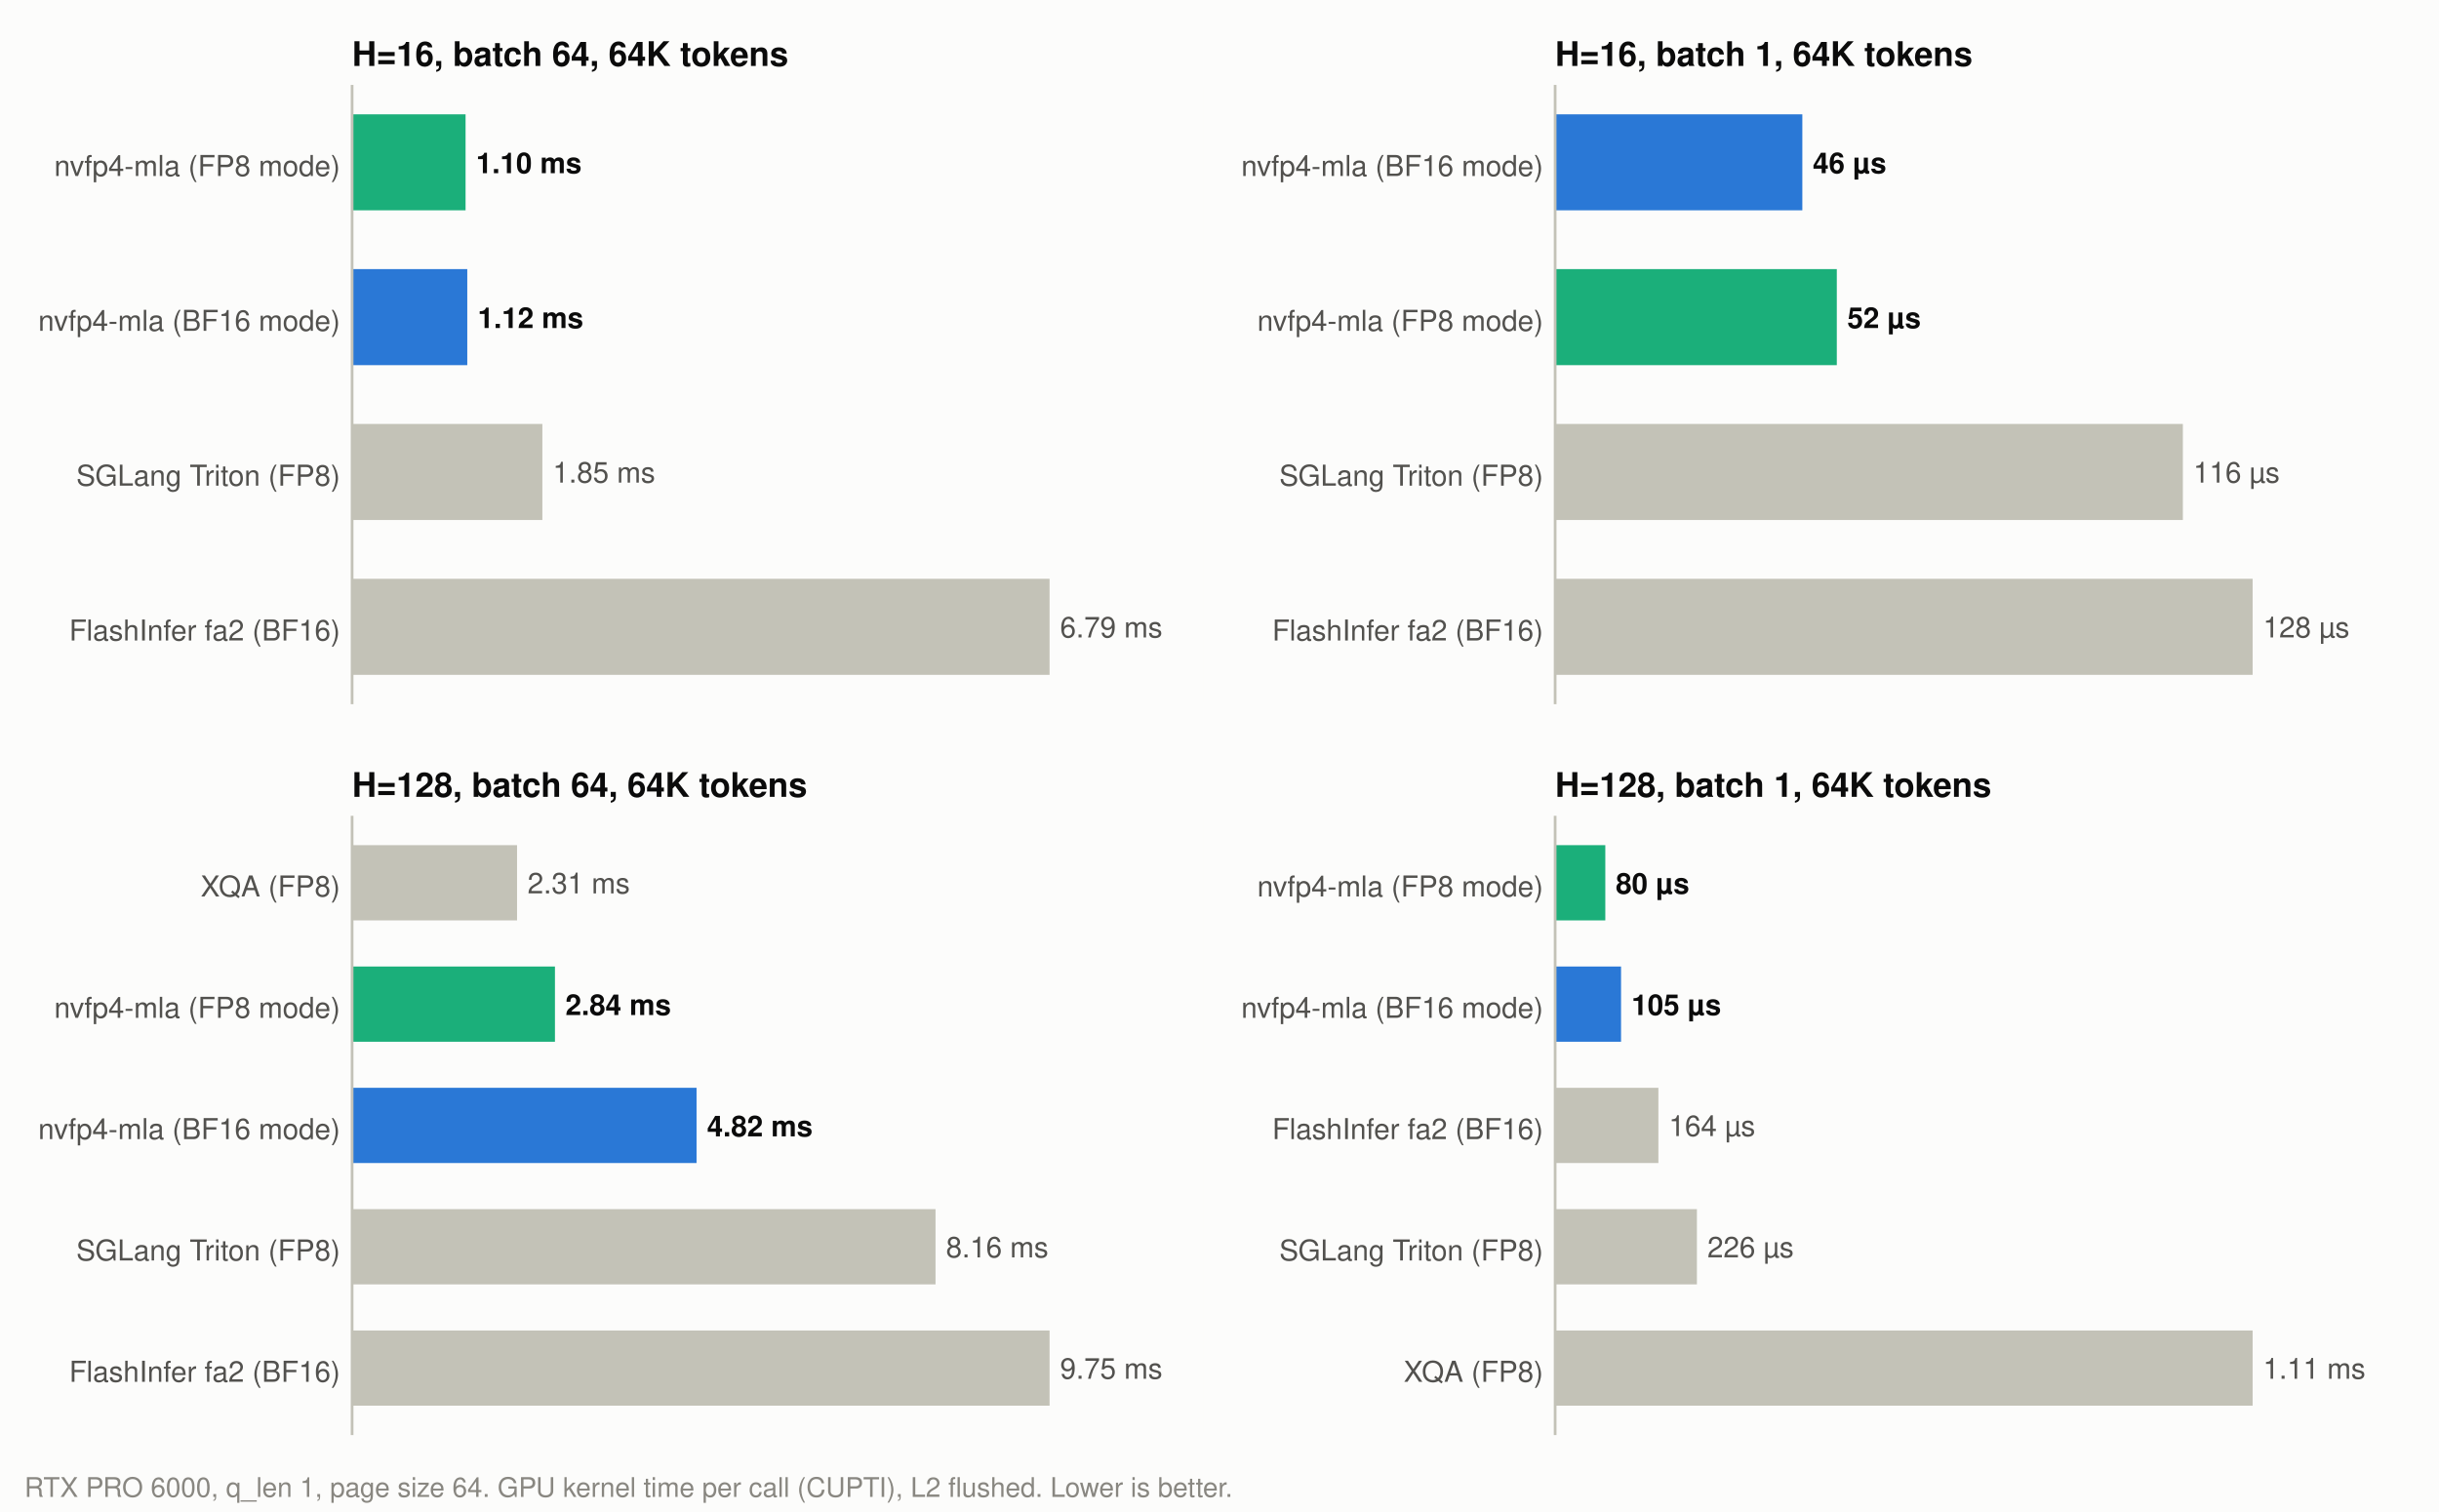
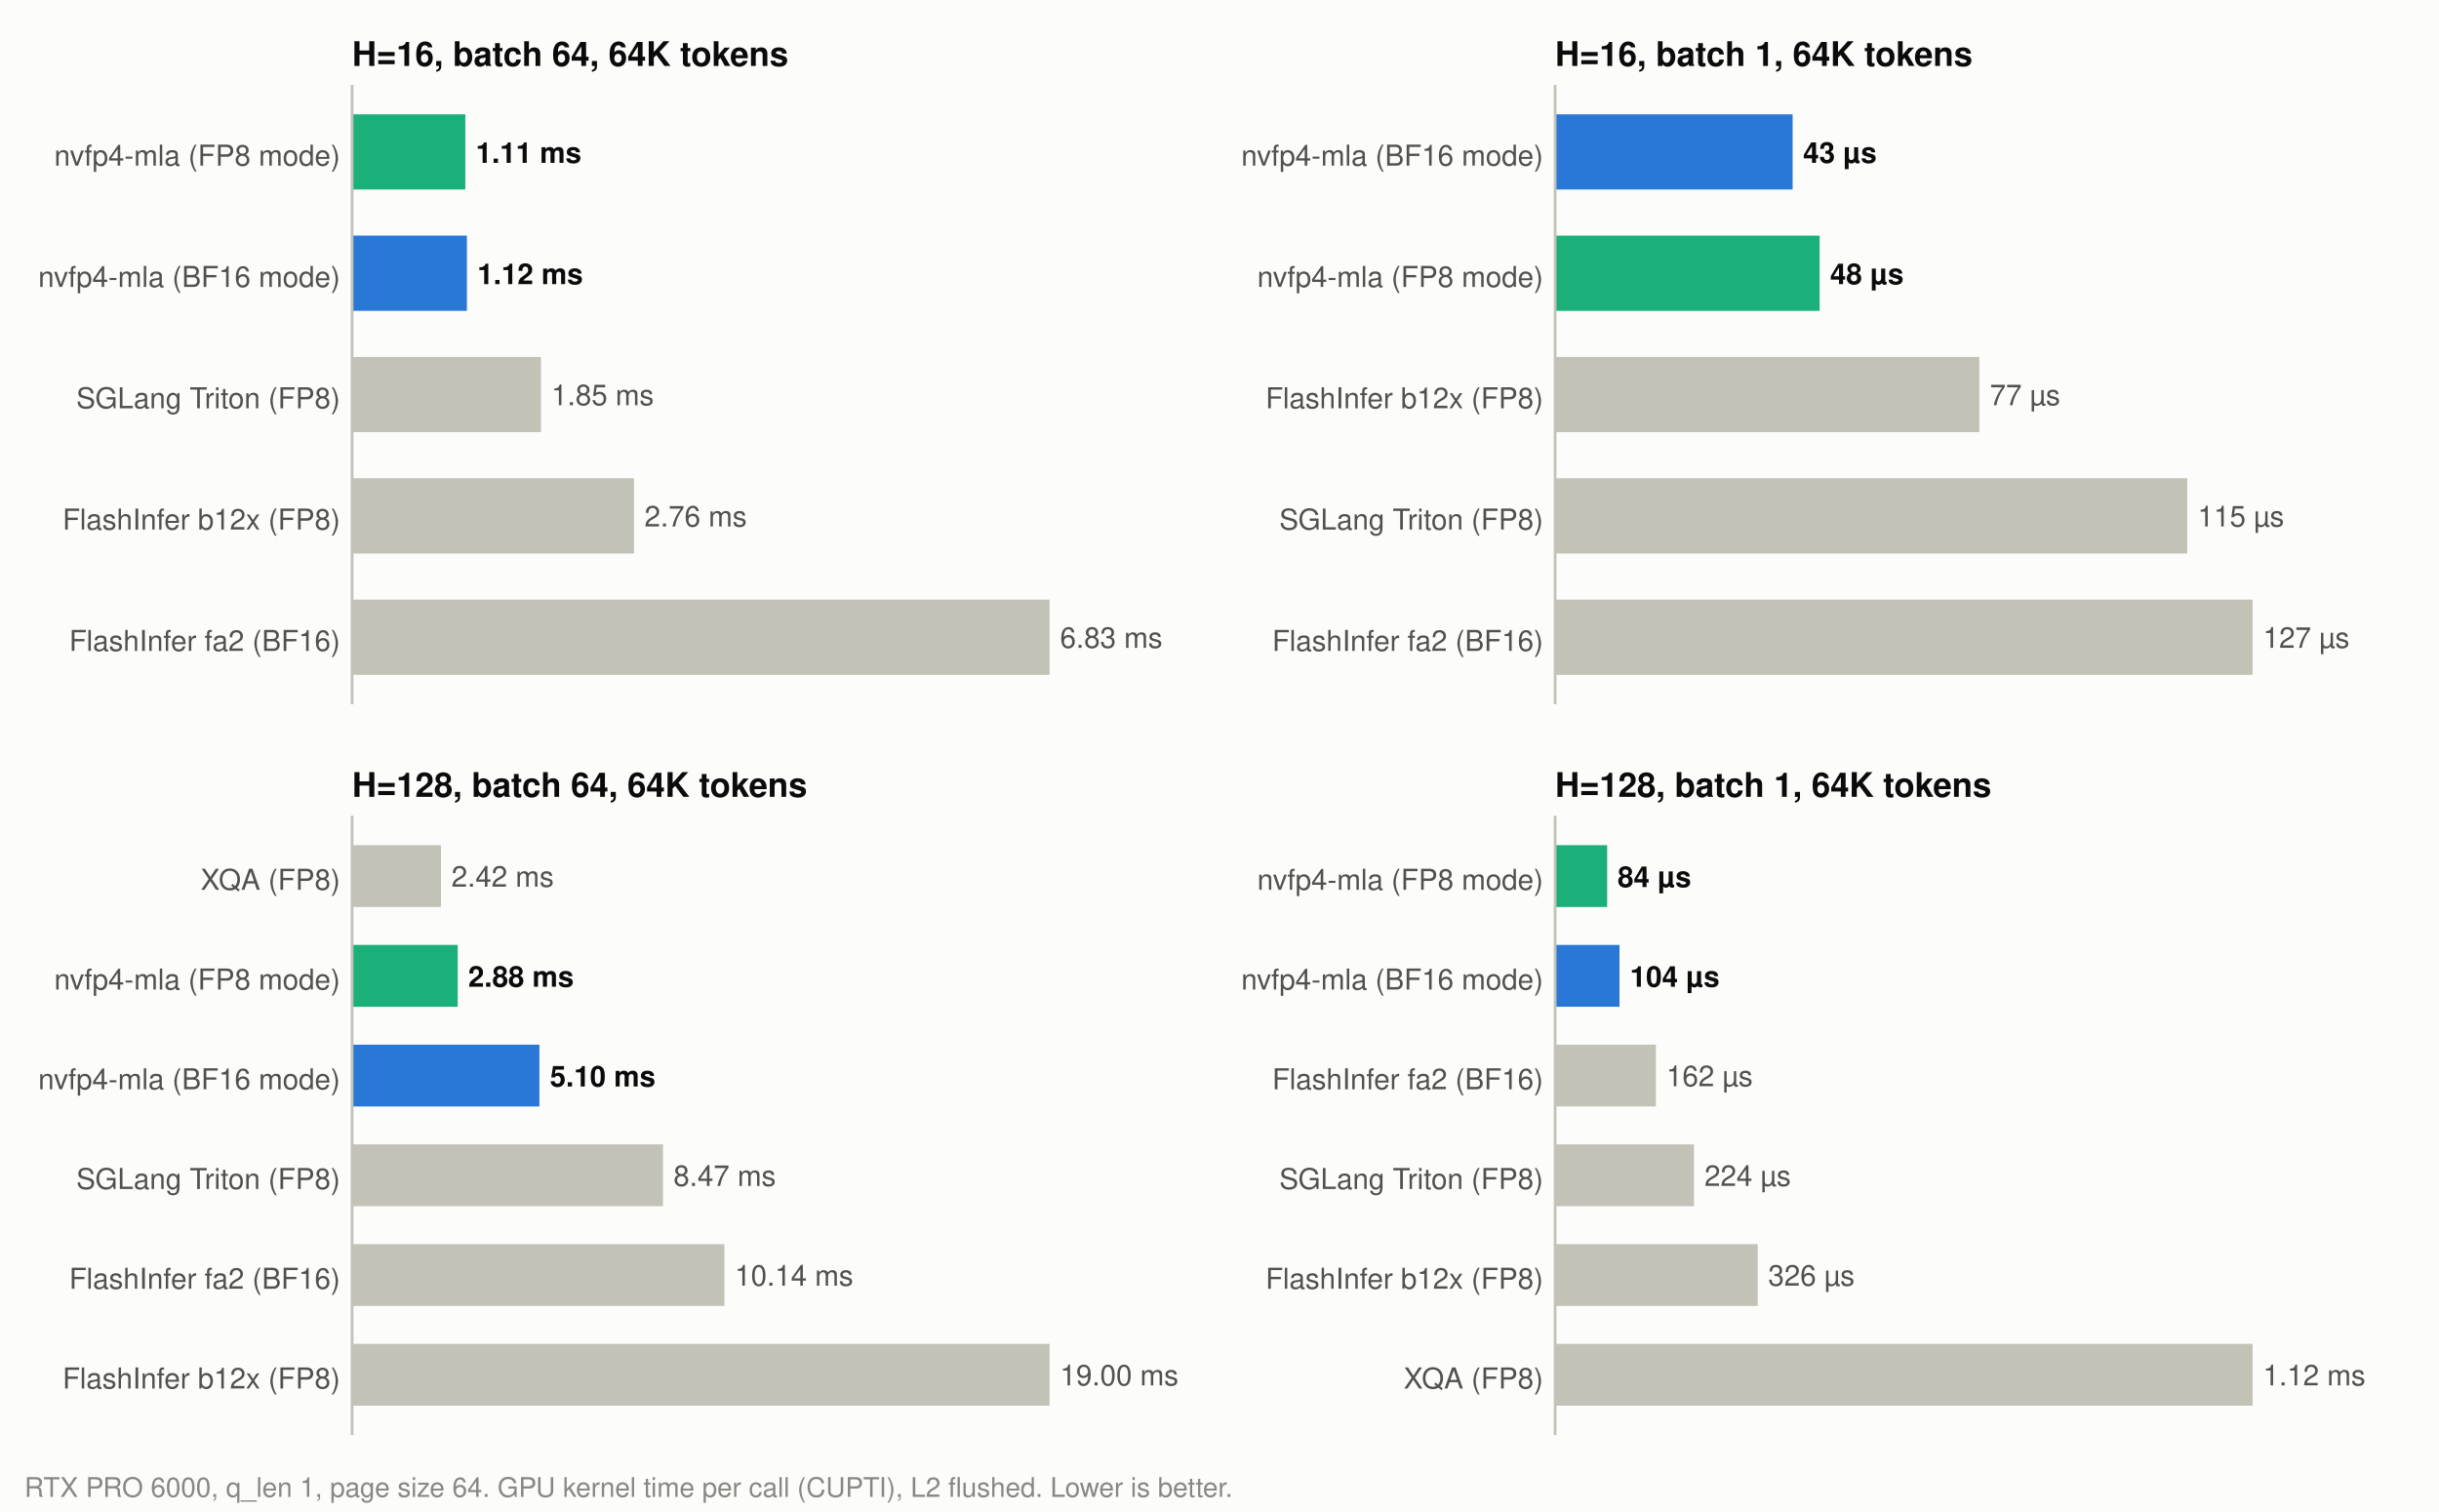
<svg xmlns="http://www.w3.org/2000/svg" width="720pt" height="446.4pt" viewBox="0 0 720 446.4" version="1.1">
  <defs>
    <style type="text/css">*{stroke-linejoin: round; stroke-linecap: butt}</style>
  </defs>
  <g id="figure_1">
    <g id="patch_1">
      <path d="M 0 446.4  L 720 446.4  L 720 0  L 0 0  z " style="fill: #fcfcfb" />
    </g>
    <g id="axes_1">
      <g id="patch_2">
        <path d="M 103.94 207.504  L 355.14 207.504  L 355.14 25.47  L 103.94 25.47  z " style="fill: #fcfcfb" />
      </g>
      <g id="matplotlib.axis_1" />
      <g id="matplotlib.axis_2">
        <g id="ytick_1">
          <g id="line2d_1" />
          <g id="text_1">
-             <text style="font-size: 8.5px; font-family: 'Helvetica Neue', 'Helvetica', 'Arial', 'DejaVu Sans', sans-serif; text-anchor: end; fill: #52514e" x="100.44" y="189.104" transform="rotate(-0 100.44 189.1043)">FlashInfer fa2 (BF16)</text>
+             <text style="font-size: 8.5px; font-family: 'Helvetica Neue', 'Helvetica', 'Arial', 'DejaVu Sans', sans-serif; text-anchor: end; fill: #52514e" x="100.44" y="192.172" transform="rotate(-0 100.44 192.1717)">FlashInfer fa2 (BF16)</text>
          </g>
        </g>
        <g id="ytick_2">
          <g id="line2d_2" />
          <g id="text_2">
-             <text style="font-size: 8.5px; font-family: 'Helvetica Neue', 'Helvetica', 'Arial', 'DejaVu Sans', sans-serif; text-anchor: end; fill: #52514e" x="100.44" y="143.39" transform="rotate(-0 100.44 143.3901)">SGLang Triton (FP8)</text>
+             <text style="font-size: 8.5px; font-family: 'Helvetica Neue', 'Helvetica', 'Arial', 'DejaVu Sans', sans-serif; text-anchor: end; fill: #52514e" x="100.44" y="156.352" transform="rotate(-0 100.44 156.3524)">FlashInfer b12x (FP8)</text>
          </g>
        </g>
        <g id="ytick_3">
          <g id="line2d_3" />
          <g id="text_3">
-             <text style="font-size: 8.5px; font-family: 'Helvetica Neue', 'Helvetica', 'Arial', 'DejaVu Sans', sans-serif; text-anchor: end; fill: #52514e" x="100.44" y="97.676" transform="rotate(-0 100.44 97.67589)">nvfp4-mla (BF16 mode)</text>
+             <text style="font-size: 8.5px; font-family: 'Helvetica Neue', 'Helvetica', 'Arial', 'DejaVu Sans', sans-serif; text-anchor: end; fill: #52514e" x="100.44" y="120.533" transform="rotate(-0 100.44 120.533)">SGLang Triton (FP8)</text>
          </g>
        </g>
        <g id="ytick_4">
          <g id="line2d_4" />
          <g id="text_4">
-             <text style="font-size: 8.5px; font-family: 'Helvetica Neue', 'Helvetica', 'Arial', 'DejaVu Sans', sans-serif; text-anchor: end; fill: #52514e" x="100.44" y="51.962" transform="rotate(-0 100.44 51.96168)">nvfp4-mla (FP8 mode)</text>
+             <text style="font-size: 8.5px; font-family: 'Helvetica Neue', 'Helvetica', 'Arial', 'DejaVu Sans', sans-serif; text-anchor: end; fill: #52514e" x="100.44" y="84.714" transform="rotate(-0 100.44 84.71364)">nvfp4-mla (BF16 mode)</text>
+           </g>
+         </g>
+         <g id="ytick_5">
+           <g id="line2d_5" />
+           <g id="text_5">
+             <text style="font-size: 8.5px; font-family: 'Helvetica Neue', 'Helvetica', 'Arial', 'DejaVu Sans', sans-serif; text-anchor: end; fill: #52514e" x="100.44" y="48.894" transform="rotate(-0 100.44 48.89428)">nvfp4-mla (FP8 mode)</text>
          </g>
        </g>
      </g>
      <g id="patch_3">
-         <path d="M 103.94 199.23  L 309.842 199.23  L 309.842 170.887  L 103.94 170.887  z " clip-path="url(#p81aed63303)" style="fill: #c3c2b7" />
+         <path d="M 103.94 199.23  L 309.842 199.23  L 309.842 177.022  L 103.94 177.022  z " clip-path="url(#p81aed63303)" style="fill: #c3c2b7" />
      </g>
      <g id="patch_4">
-         <path d="M 103.94 153.516  L 160.108 153.516  L 160.108 125.173  L 103.94 125.173  z " clip-path="url(#p81aed63303)" style="fill: #c3c2b7" />
+         <path d="M 103.94 163.41  L 187.158 163.41  L 187.158 141.202  L 103.94 141.202  z " clip-path="url(#p81aed63303)" style="fill: #c3c2b7" />
      </g>
      <g id="patch_5">
-         <path d="M 103.94 107.801  L 137.942 107.801  L 137.942 79.458  L 103.94 79.458  z " clip-path="url(#p81aed63303)" style="fill: #2a78d6" />
+         <path d="M 103.94 127.591  L 159.696 127.591  L 159.696 105.383  L 103.94 105.383  z " clip-path="url(#p81aed63303)" style="fill: #c3c2b7" />
      </g>
      <g id="patch_6">
-         <path d="M 103.94 62.087  L 137.437 62.087  L 137.437 33.744  L 103.94 33.744  z " clip-path="url(#p81aed63303)" style="fill: #1baf7a" />
+         <path d="M 103.94 91.772  L 137.833 91.772  L 137.833 69.564  L 103.94 69.564  z " clip-path="url(#p81aed63303)" style="fill: #2a78d6" />
      </g>
      <g id="patch_7">
+         <path d="M 103.94 55.952  L 137.361 55.952  L 137.361 33.744  L 103.94 33.744  z " clip-path="url(#p81aed63303)" style="fill: #1baf7a" />
+       </g>
+       <g id="patch_8">
        <path d="M 103.94 207.504  L 103.94 25.47  " style="fill: none; stroke: #c3c2b7; stroke-width: 0.8; stroke-linejoin: miter; stroke-linecap: square" />
      </g>
-       <g id="text_5">
-         <text style="font-size: 8.5px; font-family: 'Helvetica Neue', 'Helvetica', 'Arial', 'DejaVu Sans', sans-serif; text-anchor: start; fill: #52514e" x="312.93" y="188.199" transform="rotate(-0 312.9302 188.1991)">6.79 ms</text>
-       </g>
      <g id="text_6">
-         <text style="font-size: 8.5px; font-family: 'Helvetica Neue', 'Helvetica', 'Arial', 'DejaVu Sans', sans-serif; text-anchor: start; fill: #52514e" x="163.196" y="142.485" transform="rotate(-0 163.1963 142.4849)">1.85 ms</text>
+         <text style="font-size: 8.5px; font-family: 'Helvetica Neue', 'Helvetica', 'Arial', 'DejaVu Sans', sans-serif; text-anchor: start; fill: #52514e" x="312.93" y="191.266" transform="rotate(-0 312.9302 191.2665)">6.83 ms</text>
      </g>
      <g id="text_7">
-         <text style="font-weight: 700; font-size: 8.5px; font-family: 'Helvetica Neue', 'Helvetica', 'Arial', 'DejaVu Sans', sans-serif; text-anchor: start; fill: #0b0b0b" x="141.03" y="96.851" transform="rotate(-0 141.0304 96.85139)">1.12 ms</text>
+         <text style="font-size: 8.5px; font-family: 'Helvetica Neue', 'Helvetica', 'Arial', 'DejaVu Sans', sans-serif; text-anchor: start; fill: #52514e" x="190.247" y="155.447" transform="rotate(-0 190.2469 155.4471)">2.76 ms</text>
      </g>
      <g id="text_8">
-         <text style="font-weight: 700; font-size: 8.5px; font-family: 'Helvetica Neue', 'Helvetica', 'Arial', 'DejaVu Sans', sans-serif; text-anchor: start; fill: #0b0b0b" x="140.526" y="51.137" transform="rotate(-0 140.5258 51.13718)">1.10 ms</text>
+         <text style="font-size: 8.5px; font-family: 'Helvetica Neue', 'Helvetica', 'Arial', 'DejaVu Sans', sans-serif; text-anchor: start; fill: #52514e" x="162.785" y="119.628" transform="rotate(-0 162.7847 119.6278)">1.85 ms</text>
      </g>
      <g id="text_9">
+         <text style="font-weight: 700; font-size: 8.5px; font-family: 'Helvetica Neue', 'Helvetica', 'Arial', 'DejaVu Sans', sans-serif; text-anchor: start; fill: #0b0b0b" x="140.922" y="83.889" transform="rotate(-0 140.9217 83.88914)">1.12 ms</text>
+       </g>
+       <g id="text_10">
+         <text style="font-weight: 700; font-size: 8.5px; font-family: 'Helvetica Neue', 'Helvetica', 'Arial', 'DejaVu Sans', sans-serif; text-anchor: start; fill: #0b0b0b" x="140.45" y="48.07" transform="rotate(-0 140.4498 48.06977)">1.11 ms</text>
+       </g>
+       <g id="text_11">
        <text style="font-weight: 700; font-size: 10px; font-family: 'Helvetica Neue', 'Helvetica', 'Arial', 'DejaVu Sans', sans-serif; text-anchor: start; fill: #0b0b0b" x="103.94" y="19.47" transform="rotate(-0 103.94 19.47)">H=16, batch 64, 64K tokens</text>
      </g>
    </g>
    <g id="axes_2">
-       <g id="patch_8">
+       <g id="patch_9">
        <path d="M 459.08 207.504  L 710.28 207.504  L 710.28 25.47  L 459.08 25.47  z " style="fill: #fcfcfb" />
      </g>
      <g id="matplotlib.axis_3" />
      <g id="matplotlib.axis_4">
-         <g id="ytick_5">
-           <g id="line2d_5" />
-           <g id="text_10">
-             <text style="font-size: 8.5px; font-family: 'Helvetica Neue', 'Helvetica', 'Arial', 'DejaVu Sans', sans-serif; text-anchor: end; fill: #52514e" x="455.58" y="189.104" transform="rotate(-0 455.58 189.1043)">FlashInfer fa2 (BF16)</text>
-           </g>
-         </g>
        <g id="ytick_6">
          <g id="line2d_6" />
-           <g id="text_11">
-             <text style="font-size: 8.5px; font-family: 'Helvetica Neue', 'Helvetica', 'Arial', 'DejaVu Sans', sans-serif; text-anchor: end; fill: #52514e" x="455.58" y="143.39" transform="rotate(-0 455.58 143.3901)">SGLang Triton (FP8)</text>
+           <g id="text_12">
+             <text style="font-size: 8.5px; font-family: 'Helvetica Neue', 'Helvetica', 'Arial', 'DejaVu Sans', sans-serif; text-anchor: end; fill: #52514e" x="455.58" y="192.172" transform="rotate(-0 455.58 192.1717)">FlashInfer fa2 (BF16)</text>
          </g>
        </g>
        <g id="ytick_7">
          <g id="line2d_7" />
-           <g id="text_12">
-             <text style="font-size: 8.5px; font-family: 'Helvetica Neue', 'Helvetica', 'Arial', 'DejaVu Sans', sans-serif; text-anchor: end; fill: #52514e" x="455.58" y="97.676" transform="rotate(-0 455.58 97.67589)">nvfp4-mla (FP8 mode)</text>
+           <g id="text_13">
+             <text style="font-size: 8.5px; font-family: 'Helvetica Neue', 'Helvetica', 'Arial', 'DejaVu Sans', sans-serif; text-anchor: end; fill: #52514e" x="455.58" y="156.352" transform="rotate(-0 455.58 156.3524)">SGLang Triton (FP8)</text>
          </g>
        </g>
        <g id="ytick_8">
          <g id="line2d_8" />
-           <g id="text_13">
-             <text style="font-size: 8.5px; font-family: 'Helvetica Neue', 'Helvetica', 'Arial', 'DejaVu Sans', sans-serif; text-anchor: end; fill: #52514e" x="455.58" y="51.962" transform="rotate(-0 455.58 51.96168)">nvfp4-mla (BF16 mode)</text>
-           </g>
-         </g>
-       </g>
-       <g id="patch_9">
-         <path d="M 459.08 199.23  L 664.982 199.23  L 664.982 170.887  L 459.08 170.887  z " clip-path="url(#p229fc00511)" style="fill: #c3c2b7" />
+           <g id="text_14">
+             <text style="font-size: 8.5px; font-family: 'Helvetica Neue', 'Helvetica', 'Arial', 'DejaVu Sans', sans-serif; text-anchor: end; fill: #52514e" x="455.58" y="120.533" transform="rotate(-0 455.58 120.533)">FlashInfer b12x (FP8)</text>
+           </g>
+         </g>
+         <g id="ytick_9">
+           <g id="line2d_9" />
+           <g id="text_15">
+             <text style="font-size: 8.5px; font-family: 'Helvetica Neue', 'Helvetica', 'Arial', 'DejaVu Sans', sans-serif; text-anchor: end; fill: #52514e" x="455.58" y="84.714" transform="rotate(-0 455.58 84.71364)">nvfp4-mla (FP8 mode)</text>
+           </g>
+         </g>
+         <g id="ytick_10">
+           <g id="line2d_10" />
+           <g id="text_16">
+             <text style="font-size: 8.5px; font-family: 'Helvetica Neue', 'Helvetica', 'Arial', 'DejaVu Sans', sans-serif; text-anchor: end; fill: #52514e" x="455.58" y="48.894" transform="rotate(-0 455.58 48.89428)">nvfp4-mla (BF16 mode)</text>
+           </g>
+         </g>
      </g>
      <g id="patch_10">
-         <path d="M 459.08 153.516  L 644.388 153.516  L 644.388 125.173  L 459.08 125.173  z " clip-path="url(#p229fc00511)" style="fill: #c3c2b7" />
+         <path d="M 459.08 199.23  L 664.982 199.23  L 664.982 177.022  L 459.08 177.022  z " clip-path="url(#p229fc00511)" style="fill: #c3c2b7" />
      </g>
      <g id="patch_11">
-         <path d="M 459.08 107.801  L 542.231 107.801  L 542.231 79.458  L 459.08 79.458  z " clip-path="url(#p229fc00511)" style="fill: #1baf7a" />
+         <path d="M 459.08 163.41  L 645.685 163.41  L 645.685 141.202  L 459.08 141.202  z " clip-path="url(#p229fc00511)" style="fill: #c3c2b7" />
      </g>
      <g id="patch_12">
-         <path d="M 459.08 62.087  L 532.053 62.087  L 532.053 33.744  L 459.08 33.744  z " clip-path="url(#p229fc00511)" style="fill: #2a78d6" />
+         <path d="M 459.08 127.591  L 584.309 127.591  L 584.309 105.383  L 459.08 105.383  z " clip-path="url(#p229fc00511)" style="fill: #c3c2b7" />
      </g>
      <g id="patch_13">
+         <path d="M 459.08 91.772  L 537.163 91.772  L 537.163 69.564  L 459.08 69.564  z " clip-path="url(#p229fc00511)" style="fill: #1baf7a" />
+       </g>
+       <g id="patch_14">
+         <path d="M 459.08 55.952  L 529.192 55.952  L 529.192 33.744  L 459.08 33.744  z " clip-path="url(#p229fc00511)" style="fill: #2a78d6" />
+       </g>
+       <g id="patch_15">
        <path d="M 459.08 207.504  L 459.08 25.47  " style="fill: none; stroke: #c3c2b7; stroke-width: 0.8; stroke-linejoin: miter; stroke-linecap: square" />
      </g>
-       <g id="text_14">
-         <text style="font-size: 8.5px; font-family: 'Helvetica Neue', 'Helvetica', 'Arial', 'DejaVu Sans', sans-serif; text-anchor: start; fill: #52514e" x="668.07" y="188.199" transform="rotate(-0 668.0702 188.1991)">128 µs</text>
-       </g>
-       <g id="text_15">
-         <text style="font-size: 8.5px; font-family: 'Helvetica Neue', 'Helvetica', 'Arial', 'DejaVu Sans', sans-serif; text-anchor: start; fill: #52514e" x="647.477" y="142.485" transform="rotate(-0 647.4766 142.4849)">116 µs</text>
-       </g>
-       <g id="text_16">
-         <text style="font-weight: 700; font-size: 8.5px; font-family: 'Helvetica Neue', 'Helvetica', 'Arial', 'DejaVu Sans', sans-serif; text-anchor: start; fill: #0b0b0b" x="545.32" y="96.851" transform="rotate(-0 545.3196 96.85139)">52 µs</text>
-       </g>
      <g id="text_17">
-         <text style="font-weight: 700; font-size: 8.5px; font-family: 'Helvetica Neue', 'Helvetica', 'Arial', 'DejaVu Sans', sans-serif; text-anchor: start; fill: #0b0b0b" x="535.142" y="51.137" transform="rotate(-0 535.1418 51.13718)">46 µs</text>
+         <text style="font-size: 8.5px; font-family: 'Helvetica Neue', 'Helvetica', 'Arial', 'DejaVu Sans', sans-serif; text-anchor: start; fill: #52514e" x="668.07" y="191.266" transform="rotate(-0 668.0702 191.2665)">127 µs</text>
      </g>
      <g id="text_18">
+         <text style="font-size: 8.5px; font-family: 'Helvetica Neue', 'Helvetica', 'Arial', 'DejaVu Sans', sans-serif; text-anchor: start; fill: #52514e" x="648.774" y="155.447" transform="rotate(-0 648.7737 155.4471)">115 µs</text>
+       </g>
+       <g id="text_19">
+         <text style="font-size: 8.5px; font-family: 'Helvetica Neue', 'Helvetica', 'Arial', 'DejaVu Sans', sans-serif; text-anchor: start; fill: #52514e" x="587.397" y="119.628" transform="rotate(-0 587.3972 119.6278)">77 µs</text>
+       </g>
+       <g id="text_20">
+         <text style="font-weight: 700; font-size: 8.5px; font-family: 'Helvetica Neue', 'Helvetica', 'Arial', 'DejaVu Sans', sans-serif; text-anchor: start; fill: #0b0b0b" x="540.252" y="83.889" transform="rotate(-0 540.2518 83.88914)">48 µs</text>
+       </g>
+       <g id="text_21">
+         <text style="font-weight: 700; font-size: 8.5px; font-family: 'Helvetica Neue', 'Helvetica', 'Arial', 'DejaVu Sans', sans-serif; text-anchor: start; fill: #0b0b0b" x="532.28" y="48.07" transform="rotate(-0 532.2803 48.06977)">43 µs</text>
+       </g>
+       <g id="text_22">
        <text style="font-weight: 700; font-size: 10px; font-family: 'Helvetica Neue', 'Helvetica', 'Arial', 'DejaVu Sans', sans-serif; text-anchor: start; fill: #0b0b0b" x="459.08" y="19.47" transform="rotate(-0 459.08 19.47)">H=16, batch 1, 64K tokens</text>
      </g>
    </g>
    <g id="axes_3">
-       <g id="patch_14">
+       <g id="patch_16">
        <path d="M 103.94 423.288  L 355.14 423.288  L 355.14 241.254  L 103.94 241.254  z " style="fill: #fcfcfb" />
      </g>
      <g id="matplotlib.axis_5" />
      <g id="matplotlib.axis_6">
-         <g id="ytick_9">
-           <g id="line2d_9" />
-           <g id="text_19">
-             <text style="font-size: 8.5px; font-family: 'Helvetica Neue', 'Helvetica', 'Arial', 'DejaVu Sans', sans-serif; text-anchor: end; fill: #52514e" x="100.44" y="407.956" transform="rotate(-0 100.44 407.9557)">FlashInfer fa2 (BF16)</text>
-           </g>
-         </g>
-         <g id="ytick_10">
-           <g id="line2d_10" />
-           <g id="text_20">
-             <text style="font-size: 8.5px; font-family: 'Helvetica Neue', 'Helvetica', 'Arial', 'DejaVu Sans', sans-serif; text-anchor: end; fill: #52514e" x="100.44" y="372.136" transform="rotate(-0 100.44 372.1364)">SGLang Triton (FP8)</text>
-           </g>
-         </g>
        <g id="ytick_11">
          <g id="line2d_11" />
-           <g id="text_21">
-             <text style="font-size: 8.5px; font-family: 'Helvetica Neue', 'Helvetica', 'Arial', 'DejaVu Sans', sans-serif; text-anchor: end; fill: #52514e" x="100.44" y="336.317" transform="rotate(-0 100.44 336.317)">nvfp4-mla (BF16 mode)</text>
+           <g id="text_23">
+             <text style="font-size: 8.5px; font-family: 'Helvetica Neue', 'Helvetica', 'Arial', 'DejaVu Sans', sans-serif; text-anchor: end; fill: #52514e" x="100.44" y="409.932" transform="rotate(-0 100.44 409.9315)">FlashInfer b12x (FP8)</text>
          </g>
        </g>
        <g id="ytick_12">
          <g id="line2d_12" />
-           <g id="text_22">
-             <text style="font-size: 8.5px; font-family: 'Helvetica Neue', 'Helvetica', 'Arial', 'DejaVu Sans', sans-serif; text-anchor: end; fill: #52514e" x="100.44" y="300.498" transform="rotate(-0 100.44 300.4976)">nvfp4-mla (FP8 mode)</text>
+           <g id="text_24">
+             <text style="font-size: 8.5px; font-family: 'Helvetica Neue', 'Helvetica', 'Arial', 'DejaVu Sans', sans-serif; text-anchor: end; fill: #52514e" x="100.44" y="380.486" transform="rotate(-0 100.44 380.4857)">FlashInfer fa2 (BF16)</text>
          </g>
        </g>
        <g id="ytick_13">
          <g id="line2d_13" />
-           <g id="text_23">
-             <text style="font-size: 8.5px; font-family: 'Helvetica Neue', 'Helvetica', 'Arial', 'DejaVu Sans', sans-serif; text-anchor: end; fill: #52514e" x="100.44" y="264.678" transform="rotate(-0 100.44 264.6783)">XQA (FP8)</text>
-           </g>
-         </g>
-       </g>
-       <g id="patch_15">
-         <path d="M 103.94 415.014  L 309.842 415.014  L 309.842 392.806  L 103.94 392.806  z " clip-path="url(#p32a68a917f)" style="fill: #c3c2b7" />
-       </g>
-       <g id="patch_16">
-         <path d="M 103.94 379.194  L 276.174 379.194  L 276.174 356.986  L 103.94 356.986  z " clip-path="url(#p32a68a917f)" style="fill: #c3c2b7" />
+           <g id="text_25">
+             <text style="font-size: 8.5px; font-family: 'Helvetica Neue', 'Helvetica', 'Arial', 'DejaVu Sans', sans-serif; text-anchor: end; fill: #52514e" x="100.44" y="351.04" transform="rotate(-0 100.44 351.0399)">SGLang Triton (FP8)</text>
+           </g>
+         </g>
+         <g id="ytick_14">
+           <g id="line2d_14" />
+           <g id="text_26">
+             <text style="font-size: 8.5px; font-family: 'Helvetica Neue', 'Helvetica', 'Arial', 'DejaVu Sans', sans-serif; text-anchor: end; fill: #52514e" x="100.44" y="321.594" transform="rotate(-0 100.44 321.5941)">nvfp4-mla (BF16 mode)</text>
+           </g>
+         </g>
+         <g id="ytick_15">
+           <g id="line2d_15" />
+           <g id="text_27">
+             <text style="font-size: 8.5px; font-family: 'Helvetica Neue', 'Helvetica', 'Arial', 'DejaVu Sans', sans-serif; text-anchor: end; fill: #52514e" x="100.44" y="292.148" transform="rotate(-0 100.44 292.1483)">nvfp4-mla (FP8 mode)</text>
+           </g>
+         </g>
+         <g id="ytick_16">
+           <g id="line2d_16" />
+           <g id="text_28">
+             <text style="font-size: 8.5px; font-family: 'Helvetica Neue', 'Helvetica', 'Arial', 'DejaVu Sans', sans-serif; text-anchor: end; fill: #52514e" x="100.44" y="262.702" transform="rotate(-0 100.44 262.7025)">XQA (FP8)</text>
+           </g>
+         </g>
      </g>
      <g id="patch_17">
-         <path d="M 103.94 343.375  L 205.626 343.375  L 205.626 321.167  L 103.94 321.167  z " clip-path="url(#p32a68a917f)" style="fill: #2a78d6" />
+         <path d="M 103.94 415.014  L 309.842 415.014  L 309.842 396.757  L 103.94 396.757  z " clip-path="url(#p32a68a917f)" style="fill: #c3c2b7" />
      </g>
      <g id="patch_18">
-         <path d="M 103.94 307.556  L 163.825 307.556  L 163.825 285.348  L 103.94 285.348  z " clip-path="url(#p32a68a917f)" style="fill: #1baf7a" />
+         <path d="M 103.94 385.568  L 213.846 385.568  L 213.846 367.312  L 103.94 367.312  z " clip-path="url(#p32a68a917f)" style="fill: #c3c2b7" />
      </g>
      <g id="patch_19">
-         <path d="M 103.94 271.736  L 152.637 271.736  L 152.637 249.528  L 103.94 249.528  z " clip-path="url(#p32a68a917f)" style="fill: #c3c2b7" />
+         <path d="M 103.94 356.122  L 195.724 356.122  L 195.724 337.866  L 103.94 337.866  z " clip-path="url(#p32a68a917f)" style="fill: #c3c2b7" />
      </g>
      <g id="patch_20">
+         <path d="M 103.94 326.676  L 159.241 326.676  L 159.241 308.42  L 103.94 308.42  z " clip-path="url(#p32a68a917f)" style="fill: #2a78d6" />
+       </g>
+       <g id="patch_21">
+         <path d="M 103.94 297.23  L 135.126 297.23  L 135.126 278.974  L 103.94 278.974  z " clip-path="url(#p32a68a917f)" style="fill: #1baf7a" />
+       </g>
+       <g id="patch_22">
+         <path d="M 103.94 267.785  L 130.179 267.785  L 130.179 249.528  L 103.94 249.528  z " clip-path="url(#p32a68a917f)" style="fill: #c3c2b7" />
+       </g>
+       <g id="patch_23">
        <path d="M 103.94 423.288  L 103.94 241.254  " style="fill: none; stroke: #c3c2b7; stroke-width: 0.8; stroke-linejoin: miter; stroke-linecap: square" />
      </g>
-       <g id="text_24">
-         <text style="font-size: 8.5px; font-family: 'Helvetica Neue', 'Helvetica', 'Arial', 'DejaVu Sans', sans-serif; text-anchor: start; fill: #52514e" x="312.93" y="407.05" transform="rotate(-0 312.9302 407.0505)">9.75 ms</text>
-       </g>
-       <g id="text_25">
-         <text style="font-size: 8.5px; font-family: 'Helvetica Neue', 'Helvetica', 'Arial', 'DejaVu Sans', sans-serif; text-anchor: start; fill: #52514e" x="279.262" y="371.231" transform="rotate(-0 279.2622 371.2311)">8.16 ms</text>
-       </g>
-       <g id="text_26">
-         <text style="font-weight: 700; font-size: 8.5px; font-family: 'Helvetica Neue', 'Helvetica', 'Arial', 'DejaVu Sans', sans-serif; text-anchor: start; fill: #0b0b0b" x="208.715" y="335.493" transform="rotate(-0 208.7145 335.4925)">4.82 ms</text>
-       </g>
-       <g id="text_27">
-         <text style="font-weight: 700; font-size: 8.5px; font-family: 'Helvetica Neue', 'Helvetica', 'Arial', 'DejaVu Sans', sans-serif; text-anchor: start; fill: #0b0b0b" x="166.914" y="299.673" transform="rotate(-0 166.9136 299.6731)">2.84 ms</text>
-       </g>
-       <g id="text_28">
-         <text style="font-size: 8.5px; font-family: 'Helvetica Neue', 'Helvetica', 'Arial', 'DejaVu Sans', sans-serif; text-anchor: start; fill: #52514e" x="155.725" y="263.773" transform="rotate(-0 155.7252 263.773)">2.31 ms</text>
-       </g>
      <g id="text_29">
+         <text style="font-size: 8.5px; font-family: 'Helvetica Neue', 'Helvetica', 'Arial', 'DejaVu Sans', sans-serif; text-anchor: start; fill: #52514e" x="312.93" y="409.026" transform="rotate(-0 312.9302 409.0263)">19.00 ms</text>
+       </g>
+       <g id="text_30">
+         <text style="font-size: 8.5px; font-family: 'Helvetica Neue', 'Helvetica', 'Arial', 'DejaVu Sans', sans-serif; text-anchor: start; fill: #52514e" x="216.935" y="379.58" transform="rotate(-0 216.9349 379.5805)">10.14 ms</text>
+       </g>
+       <g id="text_31">
+         <text style="font-size: 8.5px; font-family: 'Helvetica Neue', 'Helvetica', 'Arial', 'DejaVu Sans', sans-serif; text-anchor: start; fill: #52514e" x="198.813" y="350.135" transform="rotate(-0 198.8126 350.1347)">8.47 ms</text>
+       </g>
+       <g id="text_32">
+         <text style="font-weight: 700; font-size: 8.5px; font-family: 'Helvetica Neue', 'Helvetica', 'Arial', 'DejaVu Sans', sans-serif; text-anchor: start; fill: #0b0b0b" x="162.33" y="320.77" transform="rotate(-0 162.3296 320.7696)">5.10 ms</text>
+       </g>
+       <g id="text_33">
+         <text style="font-weight: 700; font-size: 8.5px; font-family: 'Helvetica Neue', 'Helvetica', 'Arial', 'DejaVu Sans', sans-serif; text-anchor: start; fill: #0b0b0b" x="138.214" y="291.324" transform="rotate(-0 138.2144 291.3238)">2.88 ms</text>
+       </g>
+       <g id="text_34">
+         <text style="font-size: 8.5px; font-family: 'Helvetica Neue', 'Helvetica', 'Arial', 'DejaVu Sans', sans-serif; text-anchor: start; fill: #52514e" x="133.267" y="261.797" transform="rotate(-0 133.2673 261.7972)">2.42 ms</text>
+       </g>
+       <g id="text_35">
        <text style="font-weight: 700; font-size: 10px; font-family: 'Helvetica Neue', 'Helvetica', 'Arial', 'DejaVu Sans', sans-serif; text-anchor: start; fill: #0b0b0b" x="103.94" y="235.254" transform="rotate(-0 103.94 235.254)">H=128, batch 64, 64K tokens</text>
      </g>
    </g>
    <g id="axes_4">
-       <g id="patch_21">
+       <g id="patch_24">
        <path d="M 459.08 423.288  L 710.28 423.288  L 710.28 241.254  L 459.08 241.254  z " style="fill: #fcfcfb" />
      </g>
      <g id="matplotlib.axis_7" />
      <g id="matplotlib.axis_8">
-         <g id="ytick_14">
-           <g id="line2d_14" />
-           <g id="text_30">
-             <text style="font-size: 8.5px; font-family: 'Helvetica Neue', 'Helvetica', 'Arial', 'DejaVu Sans', sans-serif; text-anchor: end; fill: #52514e" x="455.58" y="407.956" transform="rotate(-0 455.58 407.9557)">XQA (FP8)</text>
-           </g>
-         </g>
-         <g id="ytick_15">
-           <g id="line2d_15" />
-           <g id="text_31">
-             <text style="font-size: 8.5px; font-family: 'Helvetica Neue', 'Helvetica', 'Arial', 'DejaVu Sans', sans-serif; text-anchor: end; fill: #52514e" x="455.58" y="372.136" transform="rotate(-0 455.58 372.1364)">SGLang Triton (FP8)</text>
-           </g>
-         </g>
-         <g id="ytick_16">
-           <g id="line2d_16" />
-           <g id="text_32">
-             <text style="font-size: 8.5px; font-family: 'Helvetica Neue', 'Helvetica', 'Arial', 'DejaVu Sans', sans-serif; text-anchor: end; fill: #52514e" x="455.58" y="336.317" transform="rotate(-0 455.58 336.317)">FlashInfer fa2 (BF16)</text>
-           </g>
-         </g>
        <g id="ytick_17">
          <g id="line2d_17" />
-           <g id="text_33">
-             <text style="font-size: 8.5px; font-family: 'Helvetica Neue', 'Helvetica', 'Arial', 'DejaVu Sans', sans-serif; text-anchor: end; fill: #52514e" x="455.58" y="300.498" transform="rotate(-0 455.58 300.4976)">nvfp4-mla (BF16 mode)</text>
+           <g id="text_36">
+             <text style="font-size: 8.5px; font-family: 'Helvetica Neue', 'Helvetica', 'Arial', 'DejaVu Sans', sans-serif; text-anchor: end; fill: #52514e" x="455.58" y="409.932" transform="rotate(-0 455.58 409.9315)">XQA (FP8)</text>
          </g>
        </g>
        <g id="ytick_18">
          <g id="line2d_18" />
-           <g id="text_34">
-             <text style="font-size: 8.5px; font-family: 'Helvetica Neue', 'Helvetica', 'Arial', 'DejaVu Sans', sans-serif; text-anchor: end; fill: #52514e" x="455.58" y="264.678" transform="rotate(-0 455.58 264.6783)">nvfp4-mla (FP8 mode)</text>
-           </g>
-         </g>
-       </g>
-       <g id="patch_22">
-         <path d="M 459.08 415.014  L 664.982 415.014  L 664.982 392.806  L 459.08 392.806  z " clip-path="url(#p1102d6acd2)" style="fill: #c3c2b7" />
-       </g>
-       <g id="patch_23">
-         <path d="M 459.08 379.194  L 500.931 379.194  L 500.931 356.986  L 459.08 356.986  z " clip-path="url(#p1102d6acd2)" style="fill: #c3c2b7" />
-       </g>
-       <g id="patch_24">
-         <path d="M 459.08 343.375  L 489.561 343.375  L 489.561 321.167  L 459.08 321.167  z " clip-path="url(#p1102d6acd2)" style="fill: #c3c2b7" />
+           <g id="text_37">
+             <text style="font-size: 8.5px; font-family: 'Helvetica Neue', 'Helvetica', 'Arial', 'DejaVu Sans', sans-serif; text-anchor: end; fill: #52514e" x="455.58" y="380.486" transform="rotate(-0 455.58 380.4857)">FlashInfer b12x (FP8)</text>
+           </g>
+         </g>
+         <g id="ytick_19">
+           <g id="line2d_19" />
+           <g id="text_38">
+             <text style="font-size: 8.5px; font-family: 'Helvetica Neue', 'Helvetica', 'Arial', 'DejaVu Sans', sans-serif; text-anchor: end; fill: #52514e" x="455.58" y="351.04" transform="rotate(-0 455.58 351.0399)">SGLang Triton (FP8)</text>
+           </g>
+         </g>
+         <g id="ytick_20">
+           <g id="line2d_20" />
+           <g id="text_39">
+             <text style="font-size: 8.5px; font-family: 'Helvetica Neue', 'Helvetica', 'Arial', 'DejaVu Sans', sans-serif; text-anchor: end; fill: #52514e" x="455.58" y="321.594" transform="rotate(-0 455.58 321.5941)">FlashInfer fa2 (BF16)</text>
+           </g>
+         </g>
+         <g id="ytick_21">
+           <g id="line2d_21" />
+           <g id="text_40">
+             <text style="font-size: 8.5px; font-family: 'Helvetica Neue', 'Helvetica', 'Arial', 'DejaVu Sans', sans-serif; text-anchor: end; fill: #52514e" x="455.58" y="292.148" transform="rotate(-0 455.58 292.1483)">nvfp4-mla (BF16 mode)</text>
+           </g>
+         </g>
+         <g id="ytick_22">
+           <g id="line2d_22" />
+           <g id="text_41">
+             <text style="font-size: 8.5px; font-family: 'Helvetica Neue', 'Helvetica', 'Arial', 'DejaVu Sans', sans-serif; text-anchor: end; fill: #52514e" x="455.58" y="262.702" transform="rotate(-0 455.58 262.7025)">nvfp4-mla (FP8 mode)</text>
+           </g>
+         </g>
      </g>
      <g id="patch_25">
-         <path d="M 459.08 307.556  L 478.54 307.556  L 478.54 285.348  L 459.08 285.348  z " clip-path="url(#p1102d6acd2)" style="fill: #2a78d6" />
+         <path d="M 459.08 415.014  L 664.982 415.014  L 664.982 396.757  L 459.08 396.757  z " clip-path="url(#p1102d6acd2)" style="fill: #c3c2b7" />
      </g>
      <g id="patch_26">
-         <path d="M 459.08 271.736  L 473.89 271.736  L 473.89 249.528  L 459.08 249.528  z " clip-path="url(#p1102d6acd2)" style="fill: #1baf7a" />
+         <path d="M 459.08 385.568  L 518.884 385.568  L 518.884 367.312  L 459.08 367.312  z " clip-path="url(#p1102d6acd2)" style="fill: #c3c2b7" />
      </g>
      <g id="patch_27">
+         <path d="M 459.08 356.122  L 500.072 356.122  L 500.072 337.866  L 459.08 337.866  z " clip-path="url(#p1102d6acd2)" style="fill: #c3c2b7" />
+       </g>
+       <g id="patch_28">
+         <path d="M 459.08 326.676  L 488.827 326.676  L 488.827 308.42  L 459.08 308.42  z " clip-path="url(#p1102d6acd2)" style="fill: #c3c2b7" />
+       </g>
+       <g id="patch_29">
+         <path d="M 459.08 297.23  L 478.082 297.23  L 478.082 278.974  L 459.08 278.974  z " clip-path="url(#p1102d6acd2)" style="fill: #2a78d6" />
+       </g>
+       <g id="patch_30">
+         <path d="M 459.08 267.785  L 474.435 267.785  L 474.435 249.528  L 459.08 249.528  z " clip-path="url(#p1102d6acd2)" style="fill: #1baf7a" />
+       </g>
+       <g id="patch_31">
        <path d="M 459.08 423.288  L 459.08 241.254  " style="fill: none; stroke: #c3c2b7; stroke-width: 0.8; stroke-linejoin: miter; stroke-linecap: square" />
      </g>
-       <g id="text_35">
-         <text style="font-size: 8.5px; font-family: 'Helvetica Neue', 'Helvetica', 'Arial', 'DejaVu Sans', sans-serif; text-anchor: start; fill: #52514e" x="668.07" y="407.05" transform="rotate(-0 668.0702 407.0505)">1.11 ms</text>
-       </g>
-       <g id="text_36">
-         <text style="font-size: 8.5px; font-family: 'Helvetica Neue', 'Helvetica', 'Arial', 'DejaVu Sans', sans-serif; text-anchor: start; fill: #52514e" x="504.02" y="371.231" transform="rotate(-0 504.0199 371.2311)">226 µs</text>
-       </g>
-       <g id="text_37">
-         <text style="font-size: 8.5px; font-family: 'Helvetica Neue', 'Helvetica', 'Arial', 'DejaVu Sans', sans-serif; text-anchor: start; fill: #52514e" x="492.649" y="335.412" transform="rotate(-0 492.6492 335.4117)">164 µs</text>
-       </g>
-       <g id="text_38">
-         <text style="font-weight: 700; font-size: 8.5px; font-family: 'Helvetica Neue', 'Helvetica', 'Arial', 'DejaVu Sans', sans-serif; text-anchor: start; fill: #0b0b0b" x="481.629" y="299.673" transform="rotate(-0 481.6286 299.6731)">105 µs</text>
-       </g>
-       <g id="text_39">
-         <text style="font-weight: 700; font-size: 8.5px; font-family: 'Helvetica Neue', 'Helvetica', 'Arial', 'DejaVu Sans', sans-serif; text-anchor: start; fill: #0b0b0b" x="476.978" y="263.854" transform="rotate(-0 476.9784 263.8538)">80 µs</text>
-       </g>
-       <g id="text_40">
+       <g id="text_42">
+         <text style="font-size: 8.5px; font-family: 'Helvetica Neue', 'Helvetica', 'Arial', 'DejaVu Sans', sans-serif; text-anchor: start; fill: #52514e" x="668.07" y="409.026" transform="rotate(-0 668.0702 409.0263)">1.12 ms</text>
+       </g>
+       <g id="text_43">
+         <text style="font-size: 8.5px; font-family: 'Helvetica Neue', 'Helvetica', 'Arial', 'DejaVu Sans', sans-serif; text-anchor: start; fill: #52514e" x="521.973" y="379.58" transform="rotate(-0 521.9726 379.5805)">326 µs</text>
+       </g>
+       <g id="text_44">
+         <text style="font-size: 8.5px; font-family: 'Helvetica Neue', 'Helvetica', 'Arial', 'DejaVu Sans', sans-serif; text-anchor: start; fill: #52514e" x="503.161" y="350.135" transform="rotate(-0 503.1607 350.1347)">224 µs</text>
+       </g>
+       <g id="text_45">
+         <text style="font-size: 8.5px; font-family: 'Helvetica Neue', 'Helvetica', 'Arial', 'DejaVu Sans', sans-serif; text-anchor: start; fill: #52514e" x="491.916" y="320.689" transform="rotate(-0 491.9156 320.6888)">162 µs</text>
+       </g>
+       <g id="text_46">
+         <text style="font-weight: 700; font-size: 8.5px; font-family: 'Helvetica Neue', 'Helvetica', 'Arial', 'DejaVu Sans', sans-serif; text-anchor: start; fill: #0b0b0b" x="481.171" y="291.324" transform="rotate(-0 481.171 291.3238)">104 µs</text>
+       </g>
+       <g id="text_47">
+         <text style="font-weight: 700; font-size: 8.5px; font-family: 'Helvetica Neue', 'Helvetica', 'Arial', 'DejaVu Sans', sans-serif; text-anchor: start; fill: #0b0b0b" x="477.524" y="261.878" transform="rotate(-0 477.5238 261.878)">84 µs</text>
+       </g>
+       <g id="text_48">
        <text style="font-weight: 700; font-size: 10px; font-family: 'Helvetica Neue', 'Helvetica', 'Arial', 'DejaVu Sans', sans-serif; text-anchor: start; fill: #0b0b0b" x="459.08" y="235.254" transform="rotate(-0 459.08 235.254)">H=128, batch 1, 64K tokens</text>
      </g>
    </g>
-     <g id="text_41">
+     <g id="text_49">
      <text style="font-size: 8px; font-family: 'Helvetica Neue', 'Helvetica', 'Arial', 'DejaVu Sans', sans-serif; text-anchor: start; fill: #898781" x="7.2" y="441.936" transform="rotate(-0 7.2 441.936)">RTX PRO 6000, q_len 1, page size 64. GPU kernel time per call (CUPTI), L2 flushed. Lower is better.</text>
    </g>
  </g>
  <defs>
    <clipPath id="p81aed63303">
      <rect x="103.94" y="25.47" width="251.2" height="182.034" />
    </clipPath>
    <clipPath id="p229fc00511">
      <rect x="459.08" y="25.47" width="251.2" height="182.034" />
    </clipPath>
    <clipPath id="p32a68a917f">
      <rect x="103.94" y="241.254" width="251.2" height="182.034" />
    </clipPath>
    <clipPath id="p1102d6acd2">
      <rect x="459.08" y="241.254" width="251.2" height="182.034" />
    </clipPath>
  </defs>
</svg>
